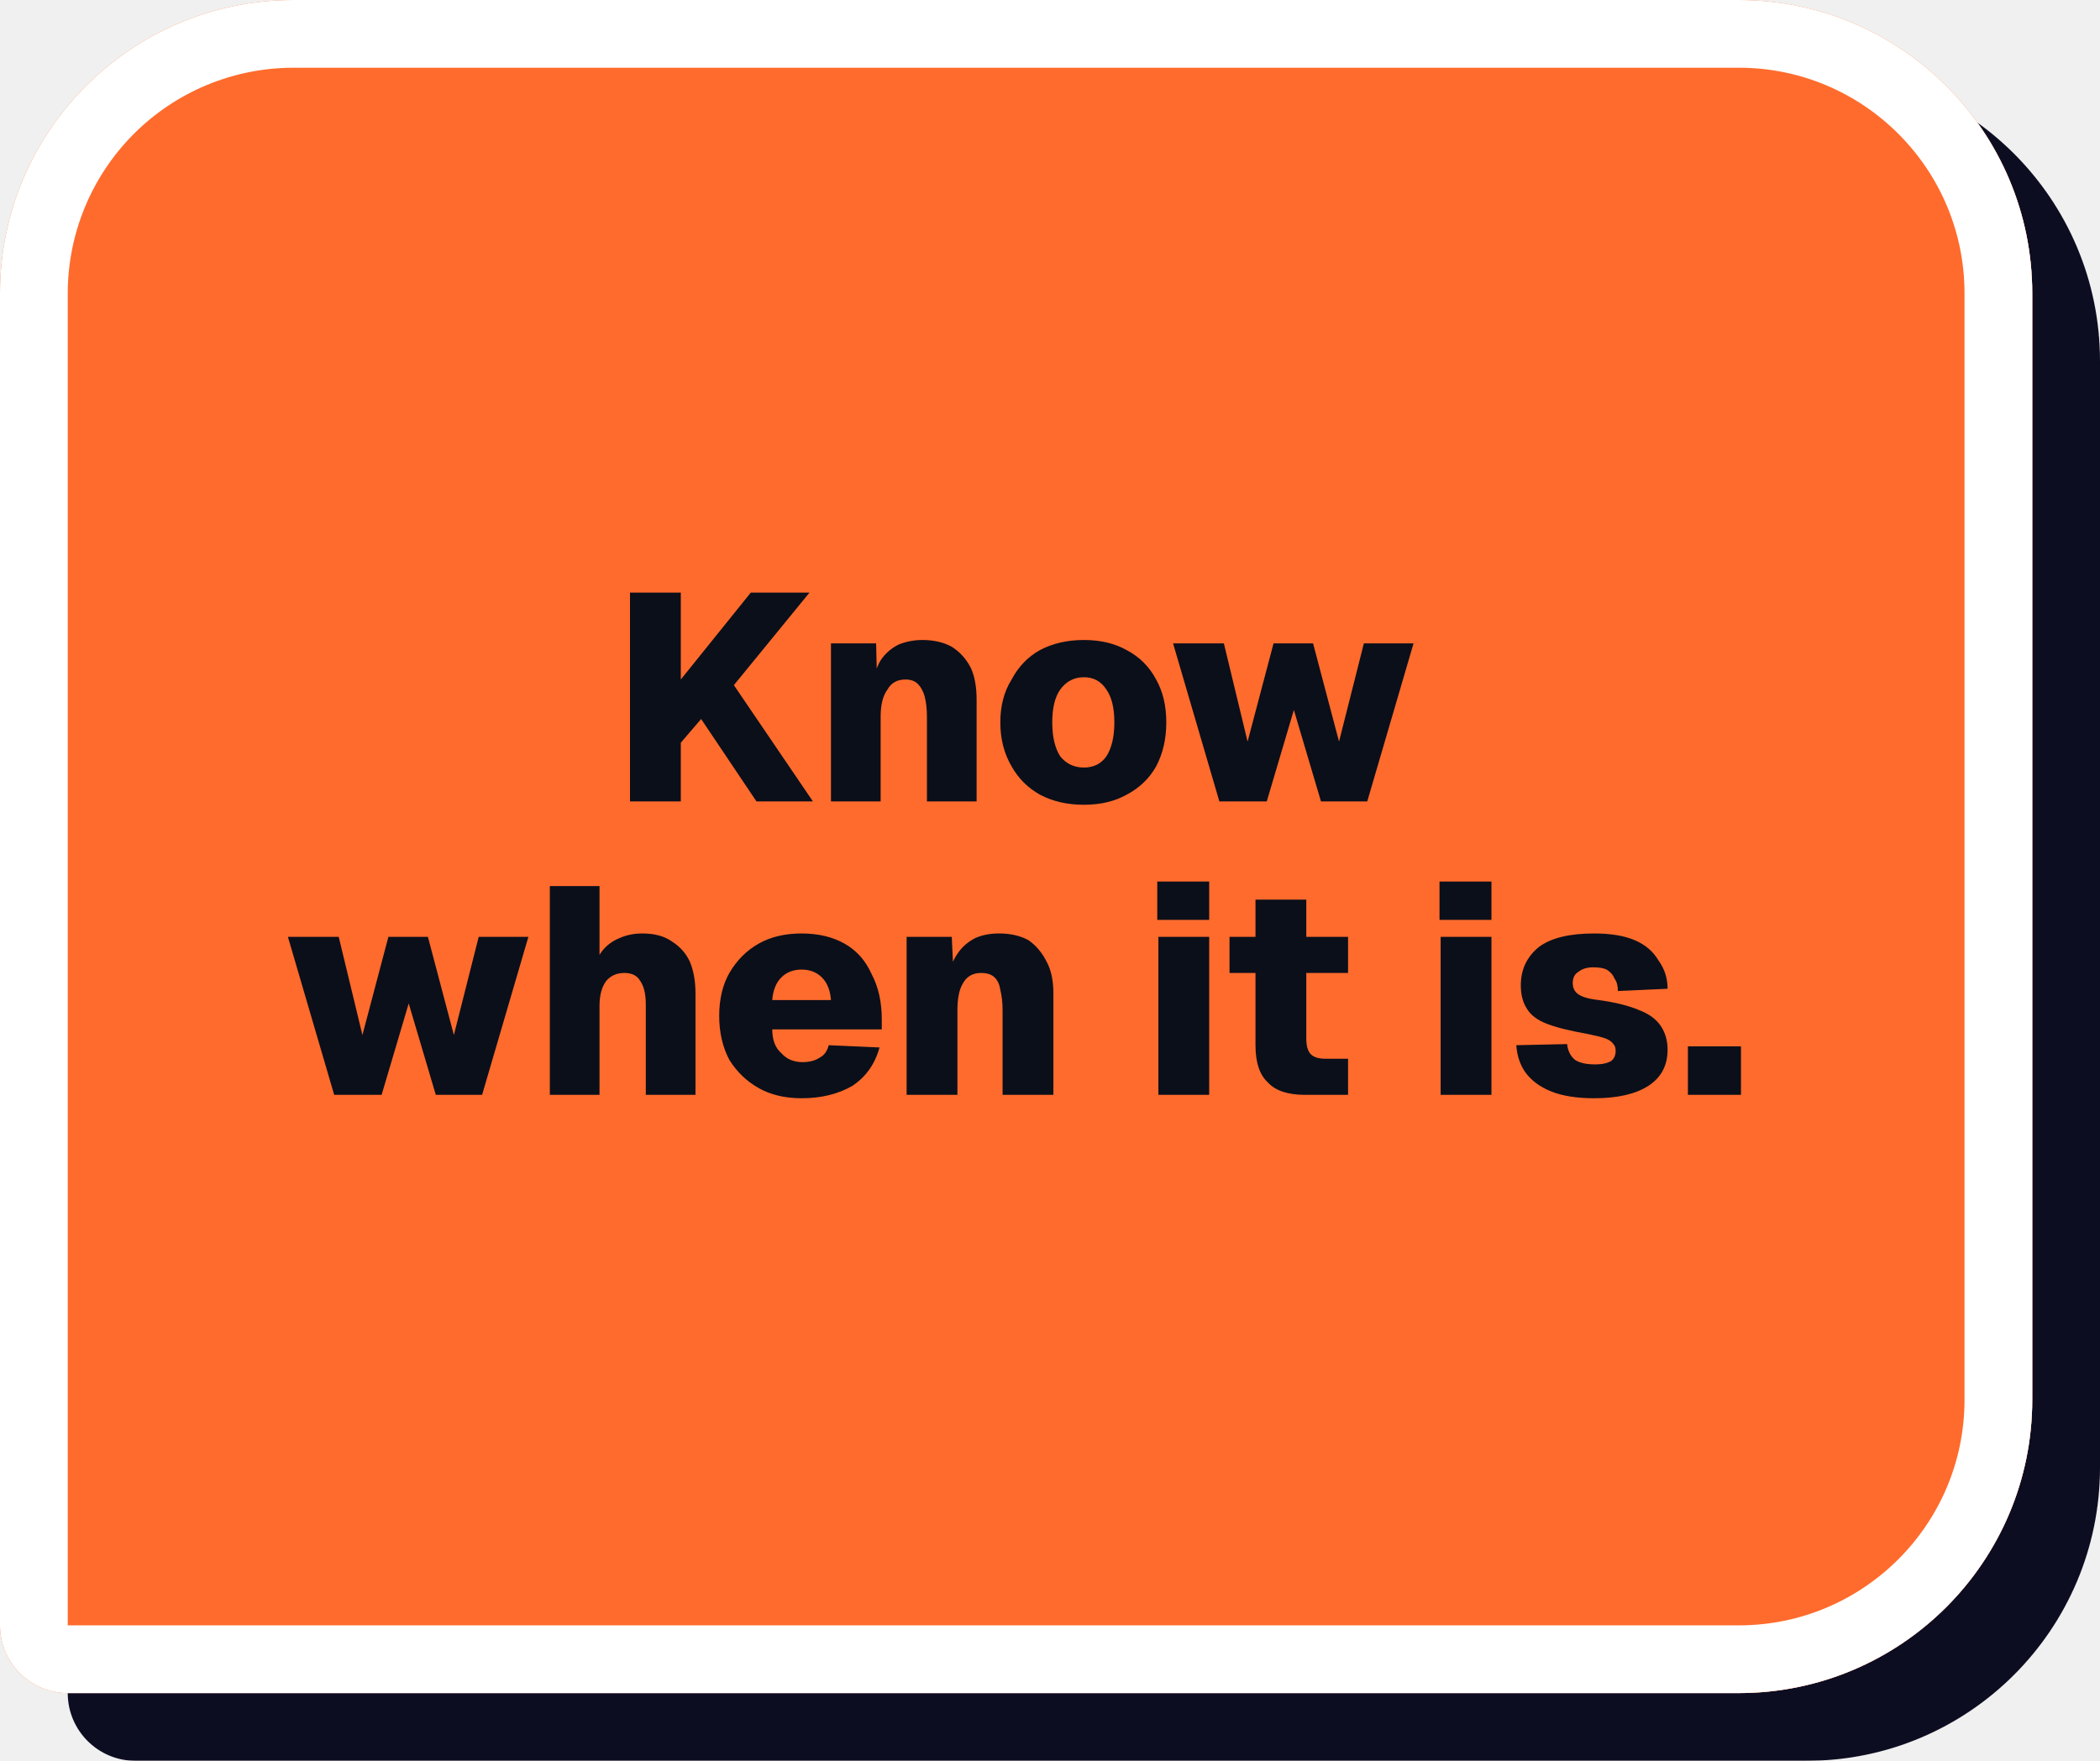
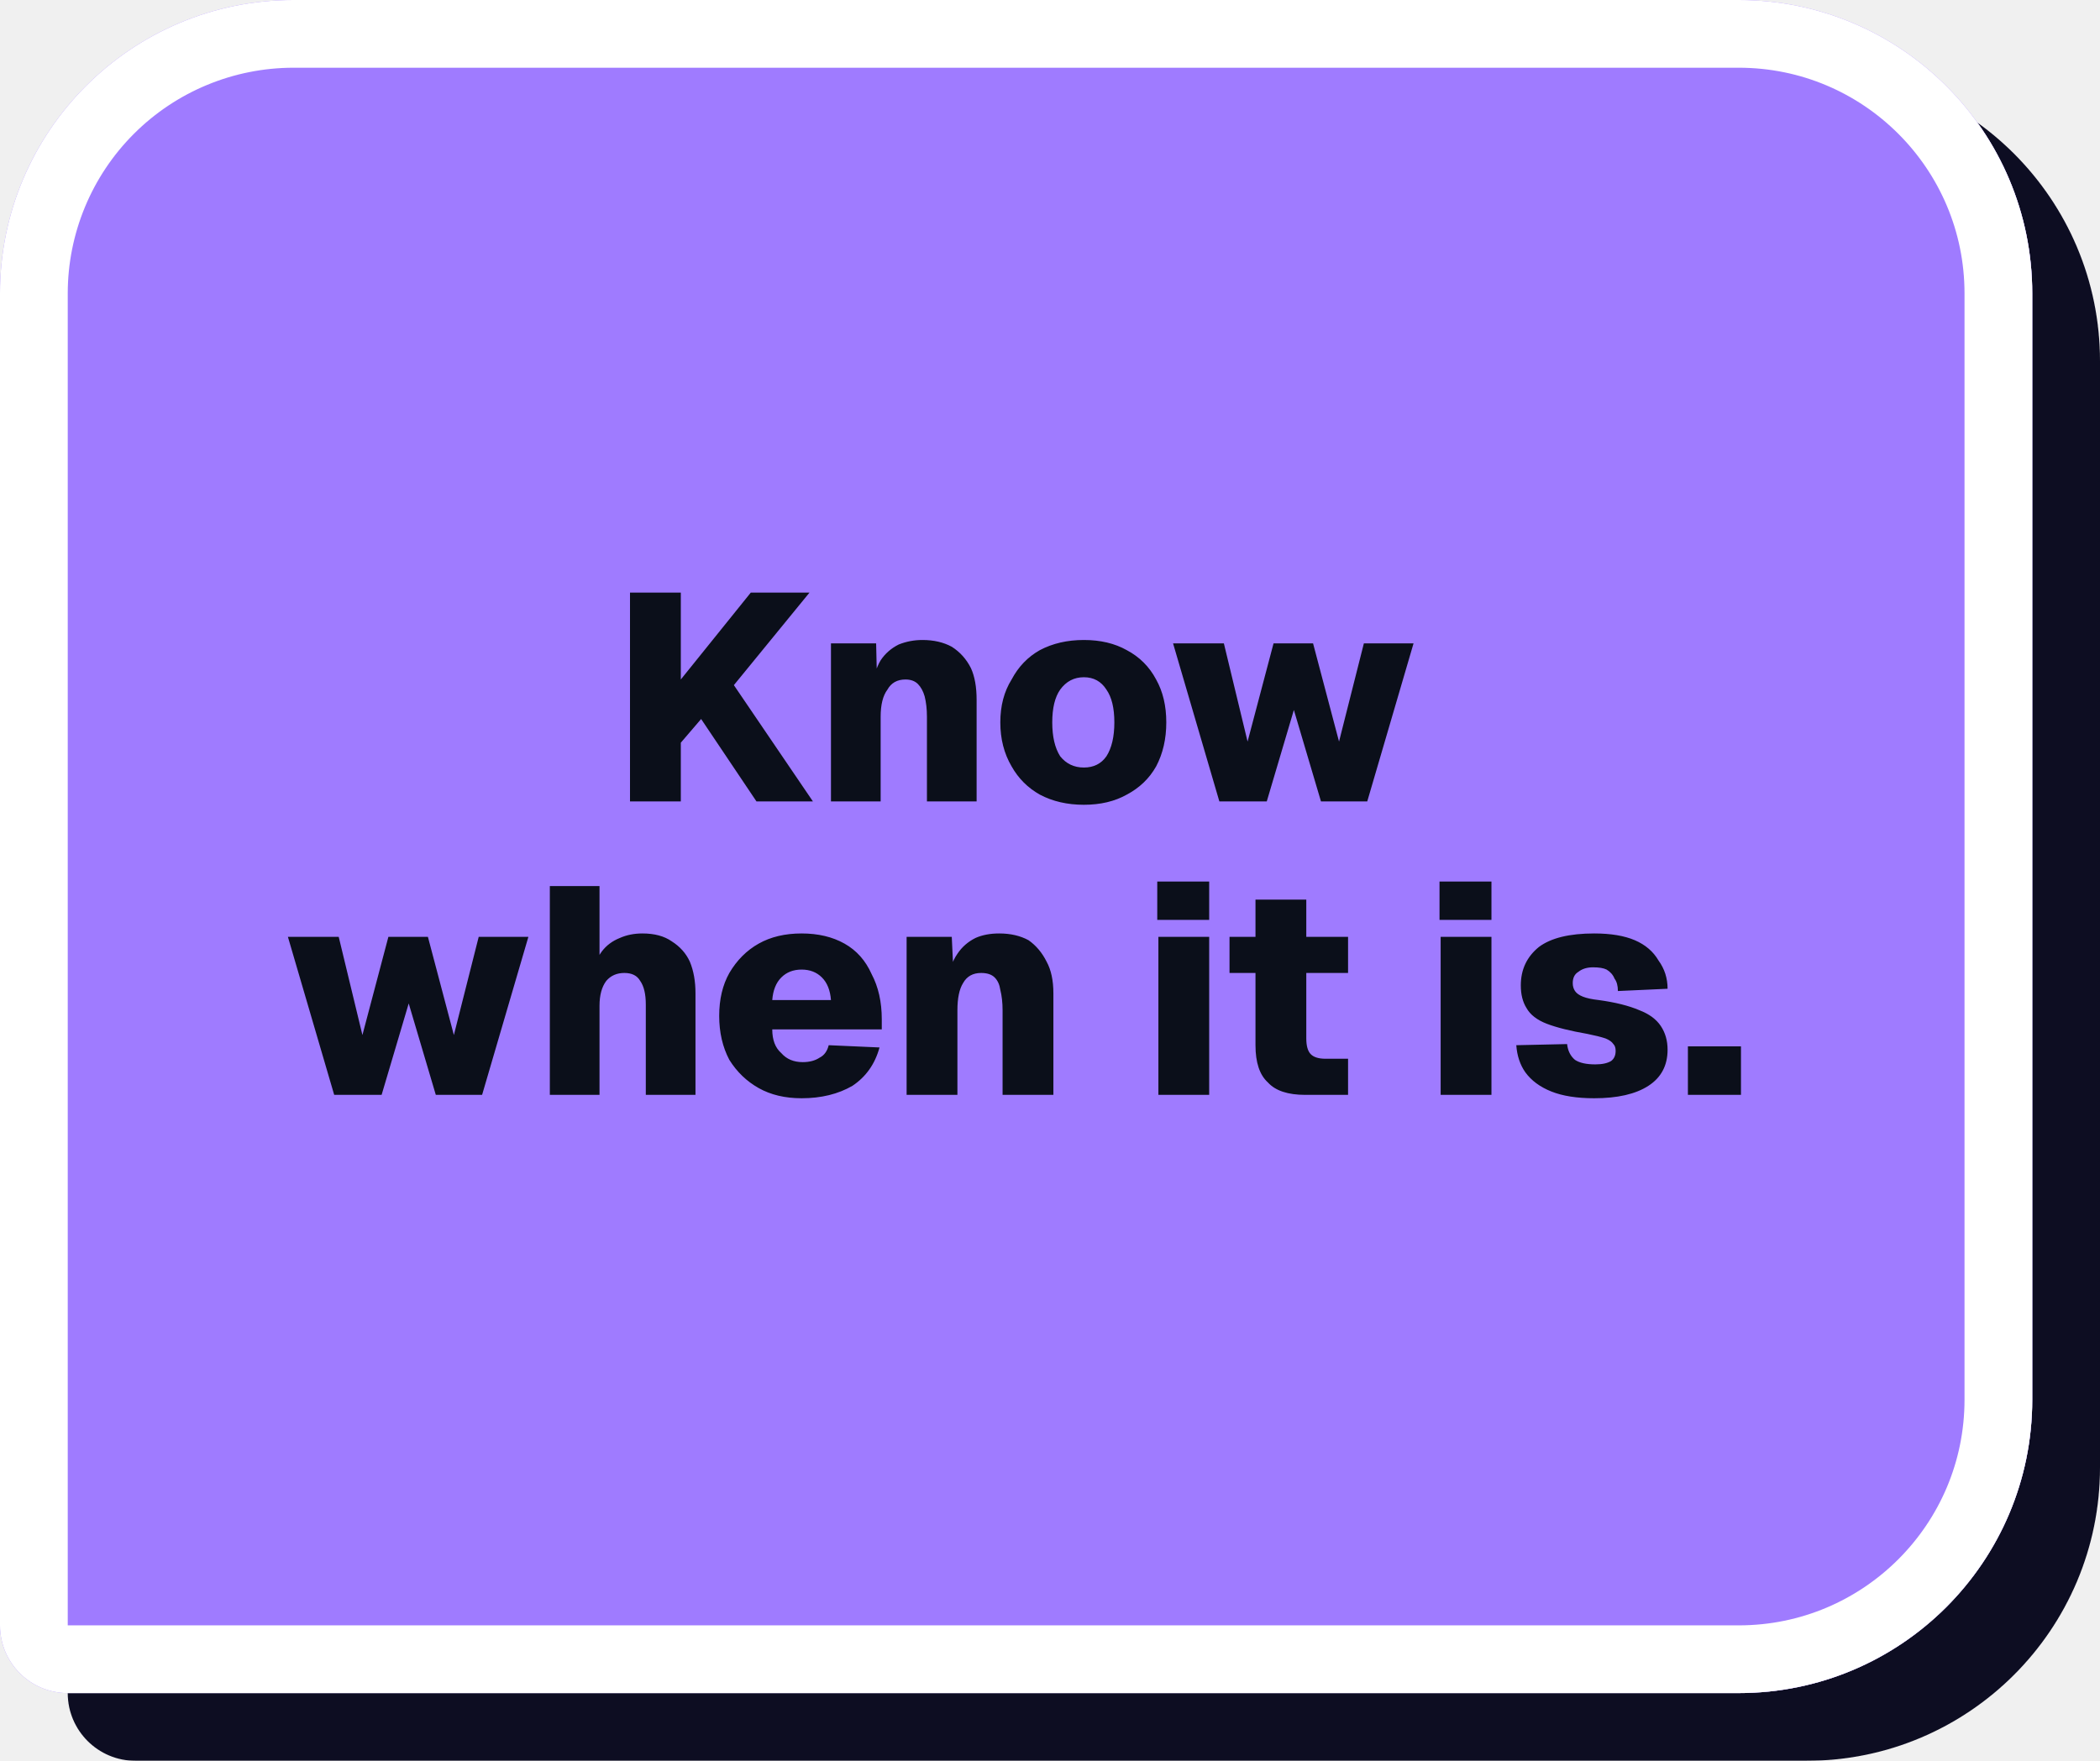
<svg xmlns="http://www.w3.org/2000/svg" width="186" height="156" viewBox="0 0 186 156">
  <mask id="satori_om-id">
    <rect x="0" y="0" width="186" height="156" fill="#fff" />
  </mask>
  <defs>
    <clipPath id="satori_bc-id-0">
      <path x="0" y="0" width="180" height="150" d="M26,0 h128 a26,26 0 0 1 26,26 v98 a26,26 0 0 1 -26,26 h-148 a6,6 0 0 1 -6,-6 v-118 a26,26 0 0 1 26,-26" />
    </clipPath>
  </defs>
  <mask id="satori_ms-id-0-0" maskUnits="userSpaceOnUse">
    <rect x="0" y="0" width="186" height="156" fill="#fff" />
    <path x="0" y="0" width="180" height="150" fill="#000" stroke-width="0" d="M26,0 h128 a26,26 0 0 1 26,26 v98 a26,26 0 0 1 -26,26 h-148 a6,6 0 0 1 -6,-6 v-118 a26,26 0 0 1 26,-26" />
  </mask>
  <defs>
    <filter id="satori_s-id-0-0" x="0%" y="0%" width="100%" height="100%">
      <feGaussianBlur stdDeviation="0" result="b" />
      <feFlood flood-color="#0B1020" in="SourceGraphic" result="f" />
      <feComposite in="f" in2="b" operator="in" />
    </filter>
  </defs>
  <g mask="url(#satori_ms-id-0-0)" filter="url(#satori_s-id-0-0)" opacity="1">
    <path x="6" y="6" width="180" height="150" fill="#fff" stroke="#fff" stroke-width="0" d="M32,6 h128 a26,26 0 0 1 26,26 v98 a26,26 0 0 1 -26,26 h-148 a6,6 0 0 1 -6,-6 v-118 a26,26 0 0 1 26,-26" />
  </g>
  <mask id="satori_om-id-0">
    <rect x="6" y="6" width="168" height="138" fill="#fff" />
    <path width="180" height="150" fill="none" stroke="#000" stroke-width="12" d="M7.615,7.615 A26,26 0 0 1 26,0 h128 a26,26 0 0 1 26,26 v98 a26,26 0 0 1 -26,26 h-148 a6,6 0 0 1 -6,-6 v-118 A26,26 0 0 1 7.615,7.615" />
  </mask>
-   <path x="0" y="0" width="180" height="150" fill="#FF6B2C" d="M26,0 h128 a26,26 0 0 1 26,26 v98 a26,26 0 0 1 -26,26 h-148 a6,6 0 0 1 -6,-6 v-118 a26,26 0 0 1 26,-26" />
+   <path x="0" y="0" width="180" height="150" fill="#9F7BFF" d="M26,0 h128 a26,26 0 0 1 26,26 v98 a26,26 0 0 1 -26,26 h-148 a6,6 0 0 1 -6,-6 v-118 a26,26 0 0 1 26,-26" />
  <path width="180" height="150" clip-path="url(#satori_bc-id-0)" fill="none" stroke="#FFFFFF" stroke-width="12" d="M7.615,7.615 A26,26 0 0 1 26,0 h128 a26,26 0 0 1 26,26 v98 a26,26 0 0 1 -26,26 h-148 a6,6 0 0 1 -6,-6 v-118 A26,26 0 0 1 7.615,7.615" />
  <mask id="satori_om-id-0-0">
    <rect x="18" y="49" width="144" height="52" fill="#fff" />
  </mask>
  <g>
    <path fill="#0B0F1A" d="M60.3 71L55.8 71L55.8 52.5L60.3 52.5L60.3 60.2L66.5 52.5L71.7 52.5L65.0 60.7L72.0 71L67.0 71L62.1 63.7L60.3 65.8L60.3 71ZM78.0 71L73.6 71L73.6 57.0L77.6 57.0L77.7 61.3L77.2 61.2Q77.4 59.5 78.0 58.5Q78.6 57.6 79.6 57.1Q80.6 56.7 81.7 56.7L81.7 56.7Q83.2 56.7 84.3 57.3Q85.4 58.0 86.0 59.2Q86.5 60.3 86.5 62.0L86.5 62.0L86.5 71L82.1 71L82.1 63.5Q82.1 62.5 81.9 61.7Q81.7 61.0 81.3 60.6Q80.9 60.2 80.2 60.2L80.2 60.2Q79.1 60.2 78.6 61.1Q78.0 61.9 78.0 63.5L78.0 63.5L78.0 71ZM96.0 71.3L96.0 71.3Q93.8 71.3 92.1 70.4Q90.5 69.5 89.6 67.9Q88.6 66.2 88.6 64.0L88.6 64.0Q88.6 61.8 89.6 60.2Q90.5 58.5 92.1 57.6Q93.8 56.7 96.0 56.7L96.0 56.7Q98.2 56.7 99.8 57.6Q101.5 58.5 102.4 60.2Q103.3 61.8 103.3 64.0L103.3 64.0Q103.3 66.2 102.4 67.9Q101.5 69.5 99.8 70.4Q98.2 71.3 96.0 71.3ZM96.0 68.0L96.0 68.0Q97.3 68.0 98.0 67.0Q98.7 65.9 98.7 64.0L98.7 64.0Q98.7 62.1 98.0 61.1Q97.3 60.0 96.0 60.0L96.0 60.0Q94.7 60.0 93.9 61.1Q93.2 62.1 93.2 64.0L93.2 64.0Q93.2 65.9 93.9 67.0Q94.7 68.0 96.0 68.0ZM112.2 71L108.0 71L103.9 57.0L108.4 57.0L110.5 65.7L112.8 57.0L116.3 57.0L118.6 65.7L120.8 57.0L125.2 57.0L121.1 71L117.0 71L114.6 62.9L112.2 71Z M33.8 97L29.6 97L25.5 83.0L30.0 83.0L32.1 91.7L34.4 83.0L37.9 83.0L40.2 91.7L42.4 83.0L46.8 83.0L42.7 97L38.6 97L36.2 88.9L33.8 97ZM53.1 97L48.7 97L48.7 78.5L53.1 78.5L53.1 86.3L52.5 86.4Q52.7 85.1 53.3 84.3Q53.9 83.5 54.9 83.1Q55.8 82.7 56.9 82.7L56.9 82.7Q58.5 82.7 59.5 83.4Q60.6 84.1 61.1 85.2Q61.6 86.4 61.6 88.0L61.6 88.0L61.6 97L57.2 97L57.2 89.0Q57.2 87.6 56.7 86.9Q56.3 86.2 55.3 86.2L55.3 86.2Q54.3 86.2 53.7 86.9Q53.1 87.7 53.1 89.1L53.1 89.1L53.1 97ZM71.0 97.3L71.0 97.3Q68.8 97.3 67.2 96.4Q65.6 95.5 64.6 93.9Q63.7 92.2 63.7 90.0L63.7 90.0Q63.7 87.8 64.6 86.2Q65.6 84.5 67.2 83.6Q68.8 82.7 71.0 82.7L71.0 82.7Q73.2 82.7 74.8 83.6Q76.4 84.5 77.2 86.3Q78.1 88.0 78.1 90.3L78.1 90.3L78.1 91.2L68.4 91.2Q68.4 92.6 69.2 93.3Q69.9 94.1 71.1 94.1L71.1 94.1Q72.0 94.1 72.6 93.7Q73.2 93.4 73.4 92.6L73.4 92.6L77.9 92.8Q77.3 95.0 75.5 96.2Q73.6 97.3 71.0 97.3ZM68.4 88.6L68.4 88.6L73.6 88.6Q73.5 87.3 72.8 86.6Q72.1 85.9 71.0 85.9L71.0 85.9Q69.9 85.9 69.2 86.6Q68.5 87.3 68.4 88.6ZM84.8 97L80.3 97L80.3 83.0L84.3 83.0L84.5 87.3L83.9 87.2Q84.1 85.5 84.8 84.5Q85.4 83.6 86.4 83.1Q87.3 82.7 88.5 82.7L88.5 82.7Q90.0 82.7 91.1 83.3Q92.1 84.0 92.7 85.2Q93.3 86.3 93.3 88.0L93.3 88.0L93.3 97L88.8 97L88.8 89.5Q88.8 88.5 88.6 87.7Q88.5 87.0 88.1 86.6Q87.7 86.2 86.9 86.2L86.9 86.2Q85.8 86.2 85.3 87.1Q84.8 87.9 84.8 89.5L84.8 89.5L84.8 97Z M107.1 97L102.6 97L102.6 83.0L107.1 83.0L107.1 97ZM107.1 81.5L102.5 81.5L102.5 78.1L107.1 78.1L107.1 81.5ZM119.4 97L115.6 97Q113.3 97 112.3 95.9Q111.2 94.9 111.2 92.6L111.2 92.6L111.2 79.7L115.7 79.7L115.7 92.0Q115.7 93.0 116.1 93.4Q116.5 93.8 117.4 93.8L117.4 93.8L119.4 93.8L119.4 97ZM119.4 86.2L108.9 86.2L108.9 83.0L119.4 83.0L119.4 86.2Z M132.1 97L127.6 97L127.6 83.0L132.1 83.0L132.1 97ZM132.1 81.5L127.5 81.5L127.5 78.1L132.1 78.1L132.1 81.5ZM141.2 97.3L141.2 97.3Q138.9 97.3 137.4 96.7Q135.9 96.1 135.1 95.0Q134.4 94.0 134.3 92.6L134.3 92.6L138.8 92.5Q138.9 93.4 139.5 93.9Q140.1 94.3 141.3 94.3L141.3 94.3Q142.2 94.3 142.7 94.0Q143.1 93.7 143.1 93.1L143.1 93.1Q143.1 92.7 142.9 92.5Q142.7 92.2 142.2 92.0Q141.6 91.8 140.6 91.6L140.6 91.6Q138.3 91.2 137.0 90.7Q135.7 90.2 135.2 89.3Q134.7 88.5 134.7 87.3L134.7 87.3Q134.7 85.2 136.3 83.9Q137.9 82.7 141.2 82.7L141.2 82.7Q143.4 82.7 144.8 83.3Q146.2 83.9 146.9 85.1Q147.7 86.2 147.7 87.6L147.7 87.6L143.3 87.8Q143.3 87.1 143.0 86.7Q142.8 86.2 142.3 85.9Q141.9 85.7 141.1 85.7L141.1 85.7Q140.3 85.7 139.8 86.1Q139.3 86.4 139.3 87.1L139.3 87.1Q139.3 87.5 139.5 87.8Q139.7 88.1 140.2 88.3Q140.7 88.5 141.6 88.6L141.6 88.6Q143.8 88.9 145.2 89.5Q146.5 90.0 147.1 90.9Q147.7 91.8 147.7 93.0L147.7 93.0Q147.7 95.1 146.0 96.2Q144.3 97.3 141.2 97.3ZM154.2 97L149.5 97L149.5 92.7L154.2 92.7L154.2 97Z " />
  </g>
</svg>
